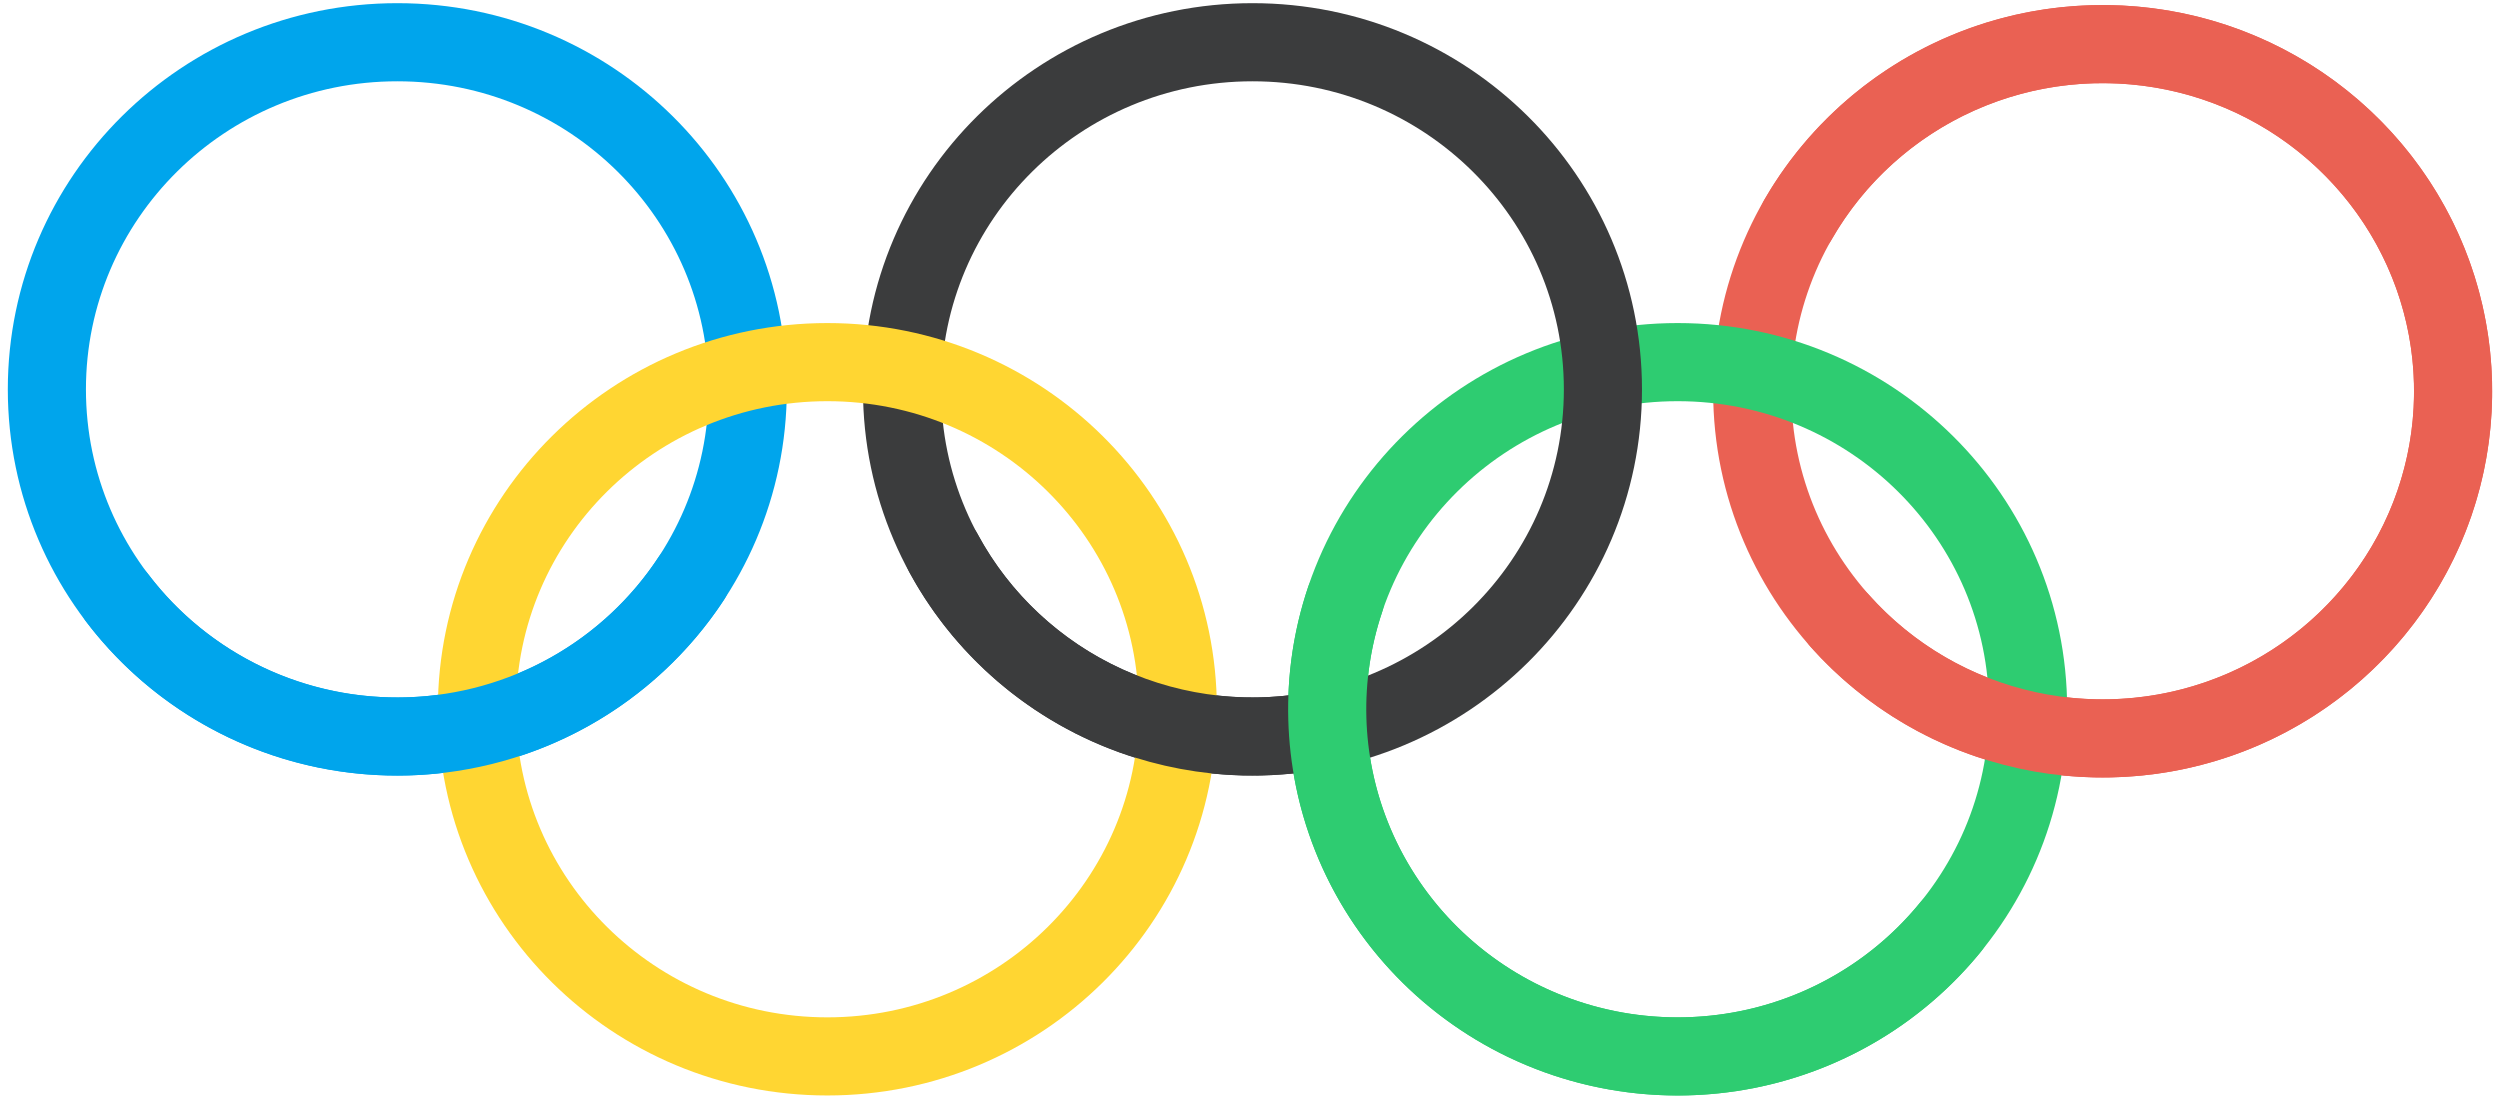
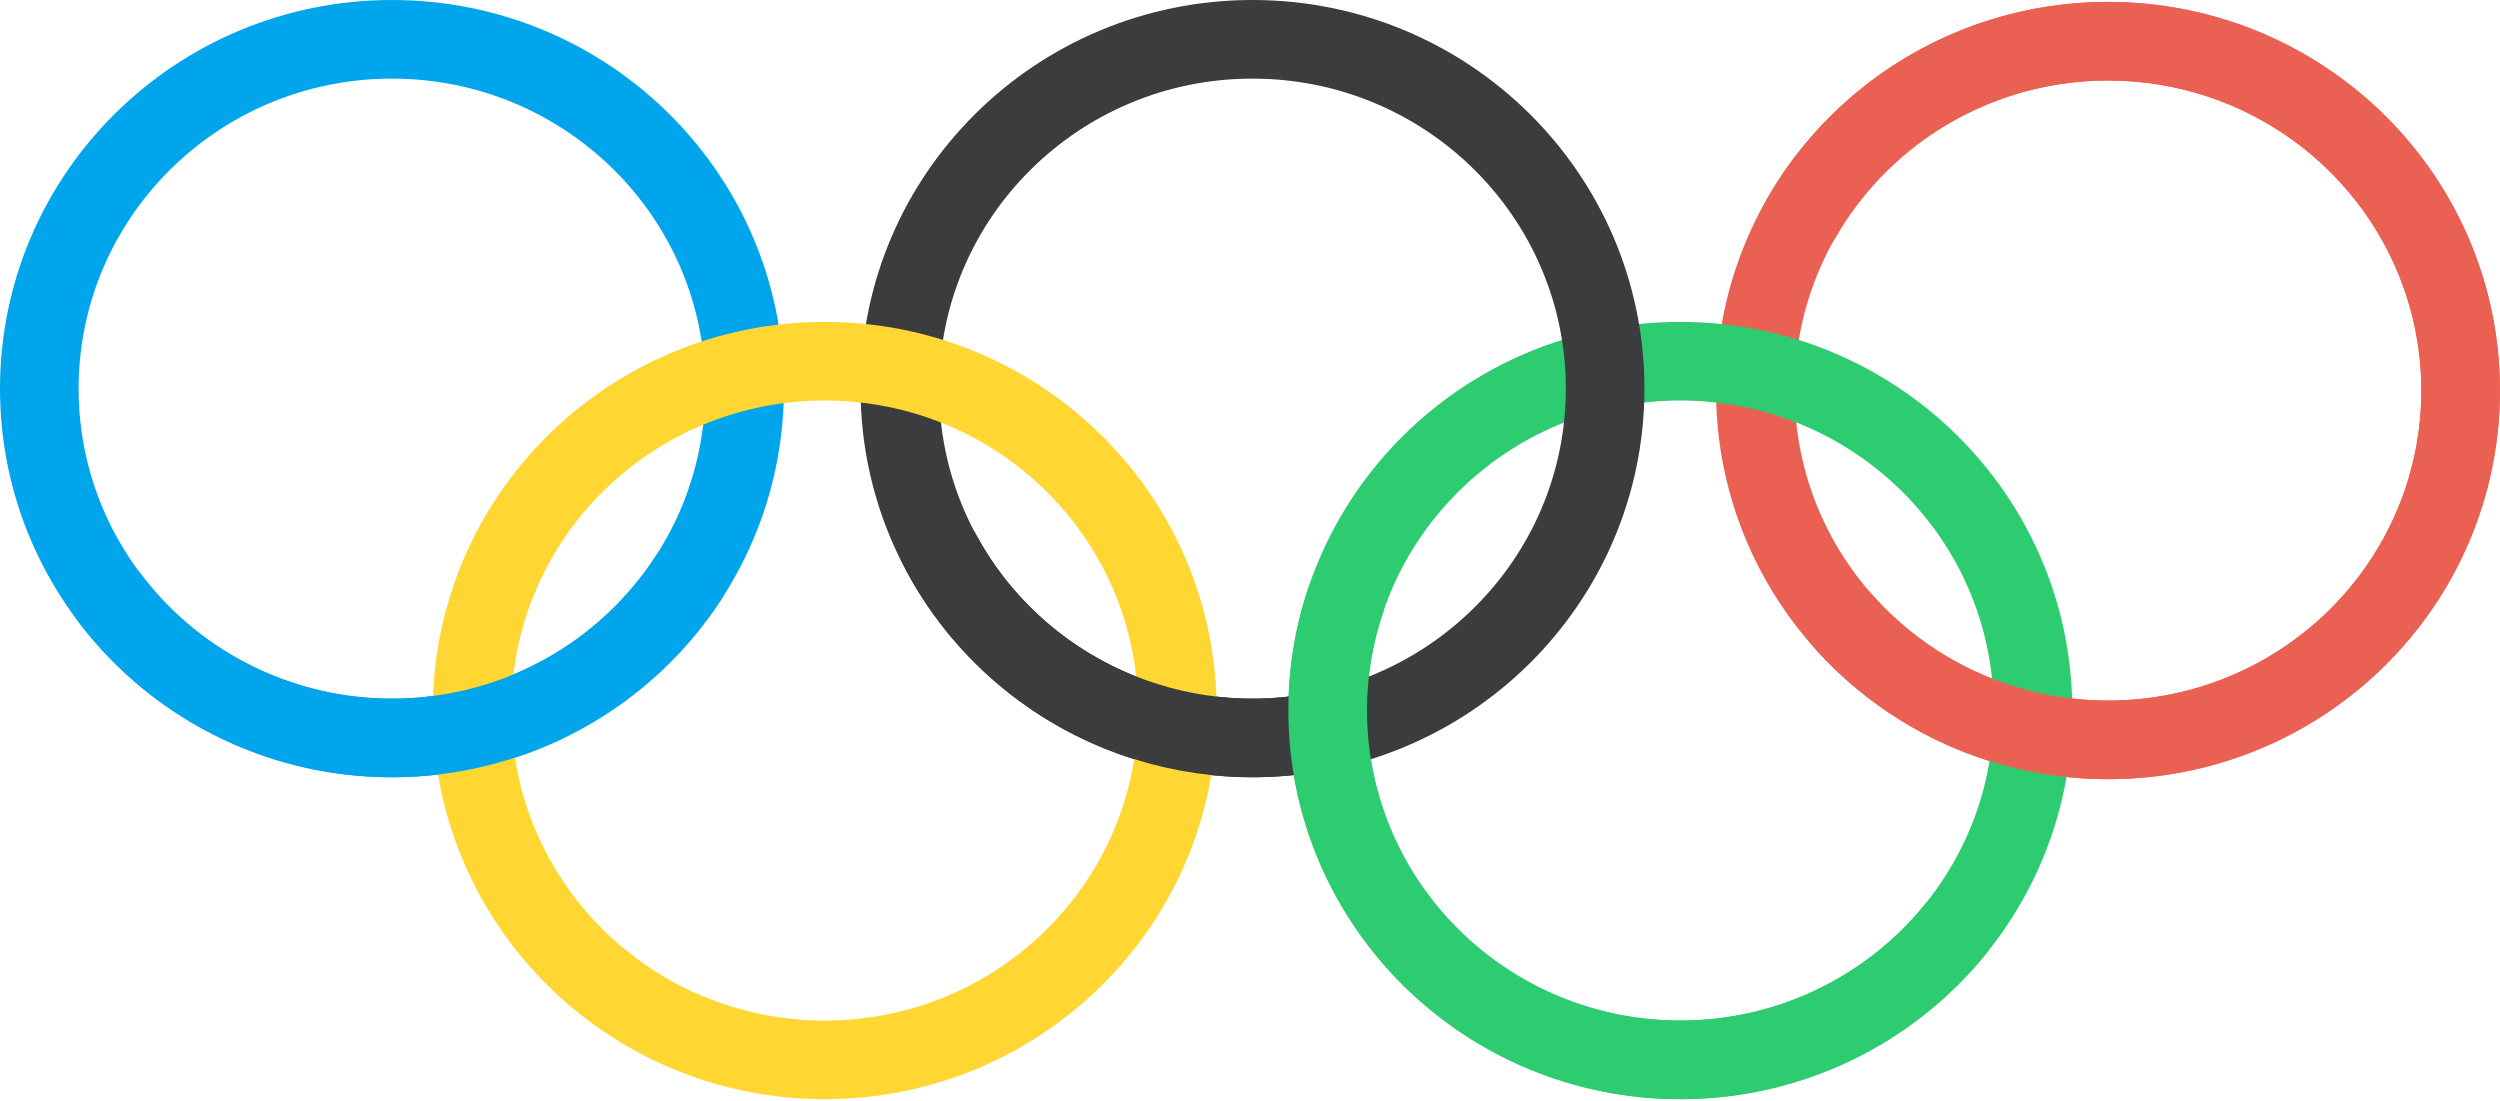
- <svg xmlns="http://www.w3.org/2000/svg" width="160" height="71" viewBox="0 0 160 71" fill="none">
-   <path d="M134.569 47.257C146.955 47.257 156.997 37.31 156.997 25.04C156.997 12.77 146.955 2.824 134.569 2.824C122.182 2.824 112.141 12.77 112.141 25.04C112.141 37.31 122.182 47.257 134.569 47.257Z" stroke="#EA6153" stroke-width="5" stroke-linecap="round" stroke-linejoin="round" />
-   <path d="M107.37 67.61C119.756 67.61 129.798 57.663 129.798 45.393C129.798 33.123 119.756 23.176 107.37 23.176C94.983 23.176 84.941 33.123 84.941 45.393C84.941 57.663 94.983 67.61 107.37 67.61Z" stroke="#2ECC71" stroke-width="5" stroke-linecap="round" stroke-linejoin="round" />
-   <path d="M80.159 47.137C92.545 47.137 102.587 37.19 102.587 24.92C102.587 12.65 92.545 2.703 80.159 2.703C67.772 2.703 57.73 12.65 57.73 24.92C57.73 37.19 67.772 47.137 80.159 47.137Z" stroke="#3B3C3D" stroke-width="5" stroke-linecap="round" stroke-linejoin="round" />
-   <path d="M25.428 47.137C37.815 47.137 47.856 37.19 47.856 24.92C47.856 12.65 37.815 2.703 25.428 2.703C13.041 2.703 3 12.65 3 24.92C3 37.19 13.041 47.137 25.428 47.137Z" stroke="#00A5EC" stroke-width="5" stroke-linecap="round" stroke-linejoin="round" />
-   <path d="M115.066 14.072C117.413 9.978 121.011 6.728 125.343 4.791C129.675 2.853 134.516 2.329 139.168 3.294C143.819 4.259 148.041 6.663 151.225 10.159C154.408 13.655 156.389 18.062 156.88 22.745C157.371 27.428 156.348 32.145 153.958 36.214C151.568 40.284 147.935 43.497 143.583 45.389C139.231 47.28 134.385 47.754 129.744 46.74C125.102 45.727 120.906 43.279 117.76 39.75" stroke="#EA6153" stroke-width="5" stroke-linecap="round" stroke-linejoin="round" />
-   <path d="M52.952 67.61C65.338 67.61 75.38 57.663 75.38 45.393C75.38 33.123 65.338 23.176 52.952 23.176C40.565 23.176 30.523 33.123 30.523 45.393C30.523 57.663 40.565 67.61 52.952 67.61Z" stroke="#FFD632" stroke-width="5" stroke-linecap="round" stroke-linejoin="round" />
-   <path d="M85.038 46.605C80.255 47.66 75.255 47.135 70.803 45.109C66.35 43.083 62.69 39.668 60.381 35.387" stroke="#3B3C3D" stroke-width="5" stroke-linecap="round" stroke-linejoin="round" />
-   <path d="M124.836 59.331C121.538 63.388 116.906 66.167 111.749 67.184C106.593 68.201 101.24 67.391 96.624 64.895C92.01 62.4 88.426 58.378 86.5 53.531C84.574 48.685 84.428 43.322 86.088 38.379" stroke="#2ECC71" stroke-width="5" stroke-linecap="round" stroke-linejoin="round" />
-   <path d="M44.227 37.043C42.261 40.034 39.596 42.512 36.458 44.267C33.32 46.021 29.802 47.001 26.201 47.124C22.599 47.246 19.021 46.507 15.77 44.969C12.518 43.431 9.688 41.14 7.52 38.289" stroke="#00A5EC" stroke-width="5" stroke-linecap="round" stroke-linejoin="round" />
+ <svg xmlns="http://www.w3.org/2000/svg" width="159" height="70" viewBox="0 0 159 70" fill="none">
+   <path d="M134.067 47.055C146.454 47.055 156.495 37.108 156.495 24.838C156.495 12.568 146.454 2.621 134.067 2.621C121.68 2.621 111.639 12.568 111.639 24.838C111.639 37.108 121.68 47.055 134.067 47.055Z" stroke="#EA6153" stroke-width="5" stroke-linecap="round" stroke-linejoin="round" />
+   <path d="M106.869 67.407C119.255 67.407 129.297 57.46 129.297 45.19C129.297 32.92 119.255 22.973 106.869 22.973C94.482 22.973 84.44 32.92 84.44 45.19C84.44 57.46 94.482 67.407 106.869 67.407Z" stroke="#2ECC71" stroke-width="5" stroke-linecap="round" stroke-linejoin="round" />
+   <path d="M79.658 46.934C92.044 46.934 102.086 36.987 102.086 24.717C102.086 12.447 92.044 2.5 79.658 2.5C67.271 2.5 57.23 12.447 57.23 24.717C57.23 36.987 67.271 46.934 79.658 46.934Z" stroke="#3B3C3D" stroke-width="5" stroke-linecap="round" stroke-linejoin="round" />
+   <path d="M24.928 46.934C37.315 46.934 47.356 36.987 47.356 24.717C47.356 12.447 37.315 2.5 24.928 2.5C12.541 2.5 2.5 12.447 2.5 24.717C2.5 36.987 12.541 46.934 24.928 46.934Z" stroke="#00A5EC" stroke-width="5" stroke-linecap="round" stroke-linejoin="round" />
+   <path d="M114.566 13.87C116.913 9.775 120.511 6.525 124.843 4.588C129.175 2.651 134.016 2.127 138.668 3.092C143.319 4.057 147.541 6.46 150.725 9.956C153.908 13.452 155.889 17.86 156.38 22.543C156.871 27.226 155.848 31.942 153.458 36.012C151.068 40.081 147.435 43.294 143.083 45.186C138.731 47.078 133.885 47.551 129.244 46.538C124.602 45.524 120.406 43.076 117.26 39.547" stroke="#EA6153" stroke-width="5" stroke-linecap="round" stroke-linejoin="round" />
+   <path d="M52.452 67.407C64.838 67.407 74.88 57.46 74.88 45.19C74.88 32.92 64.838 22.973 52.452 22.973C40.065 22.973 30.023 32.92 30.023 45.19C30.023 57.46 40.065 67.407 52.452 67.407Z" stroke="#FFD632" stroke-width="5" stroke-linecap="round" stroke-linejoin="round" />
+   <path d="M84.538 46.403C79.755 47.458 74.755 46.932 70.303 44.907C65.85 42.881 62.19 39.466 59.881 35.185" stroke="#3B3C3D" stroke-width="5" stroke-linecap="round" stroke-linejoin="round" />
+   <path d="M124.335 59.129C121.037 63.185 116.405 65.964 111.248 66.981C106.092 67.998 100.739 67.188 96.124 64.693C91.508 62.197 87.925 58.175 85.999 53.329C84.073 48.482 83.927 43.119 85.587 38.177" stroke="#2ECC71" stroke-width="5" stroke-linecap="round" stroke-linejoin="round" />
+   <path d="M43.727 36.84C41.761 39.831 39.096 42.309 35.958 44.064C32.82 45.818 29.302 46.798 25.701 46.921C22.099 47.043 18.521 46.304 15.27 44.766C12.018 43.229 9.188 40.937 7.02 38.086" stroke="#00A5EC" stroke-width="5" stroke-linecap="round" stroke-linejoin="round" />
</svg>
